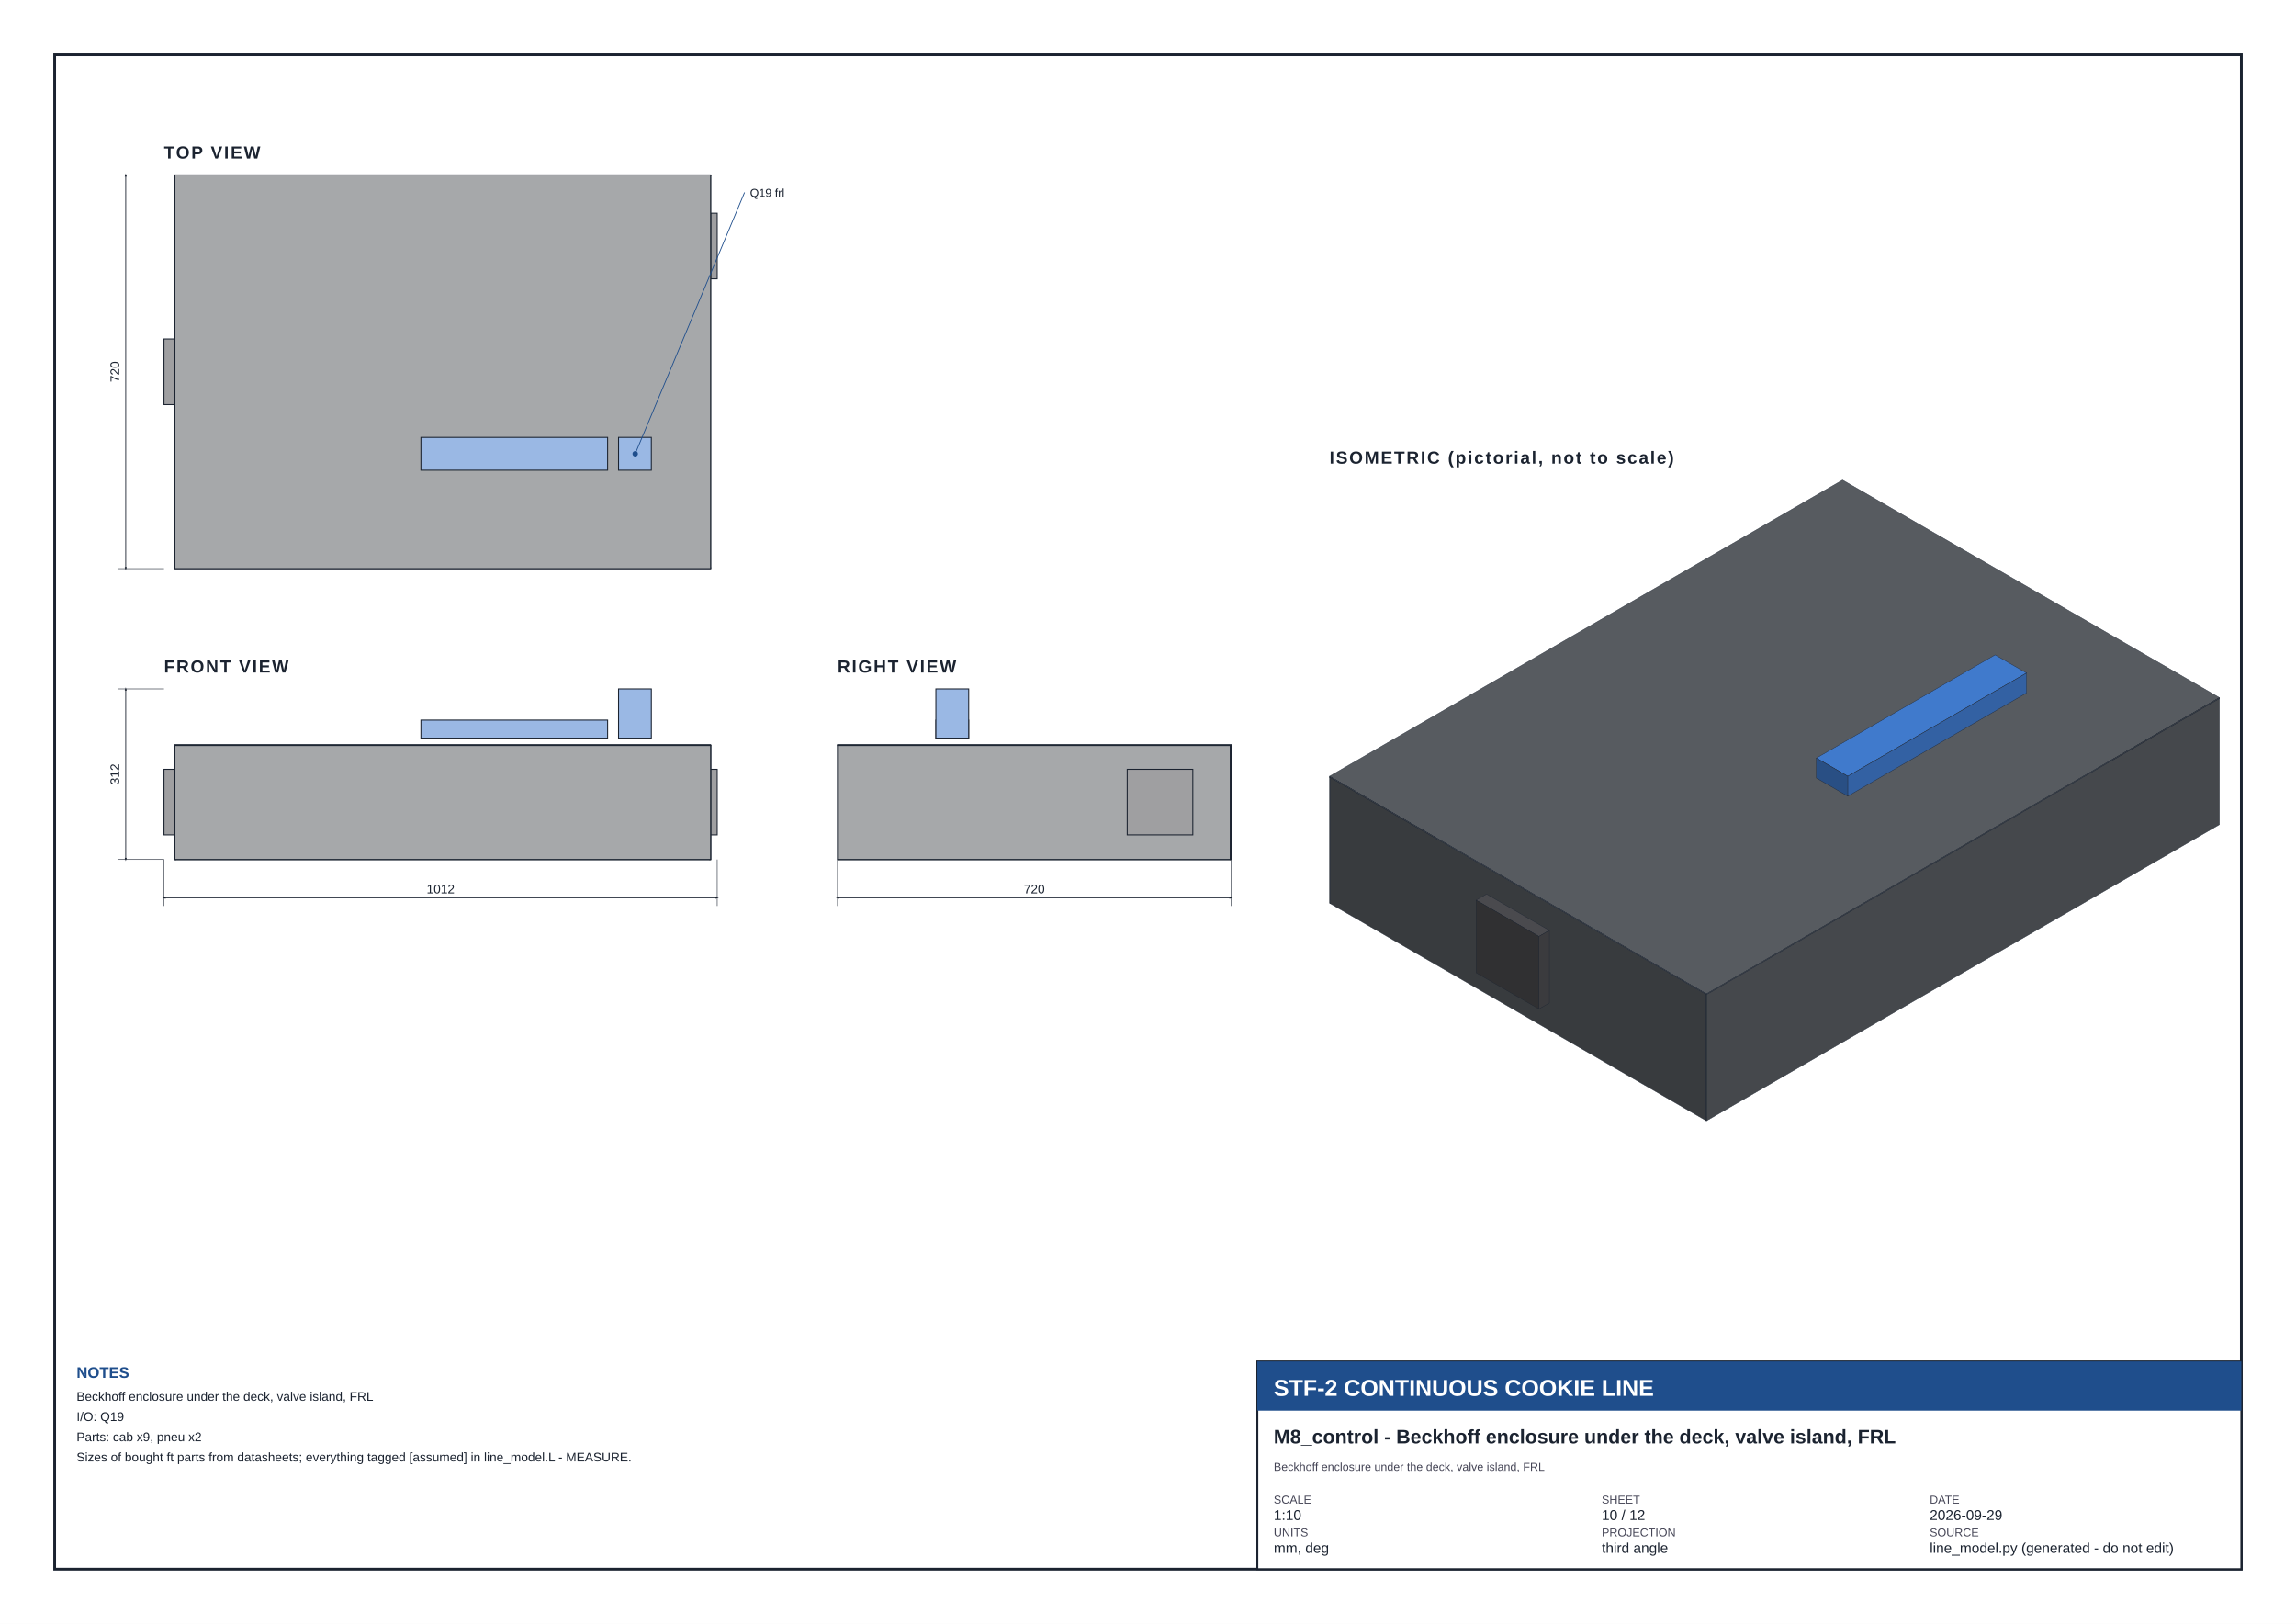
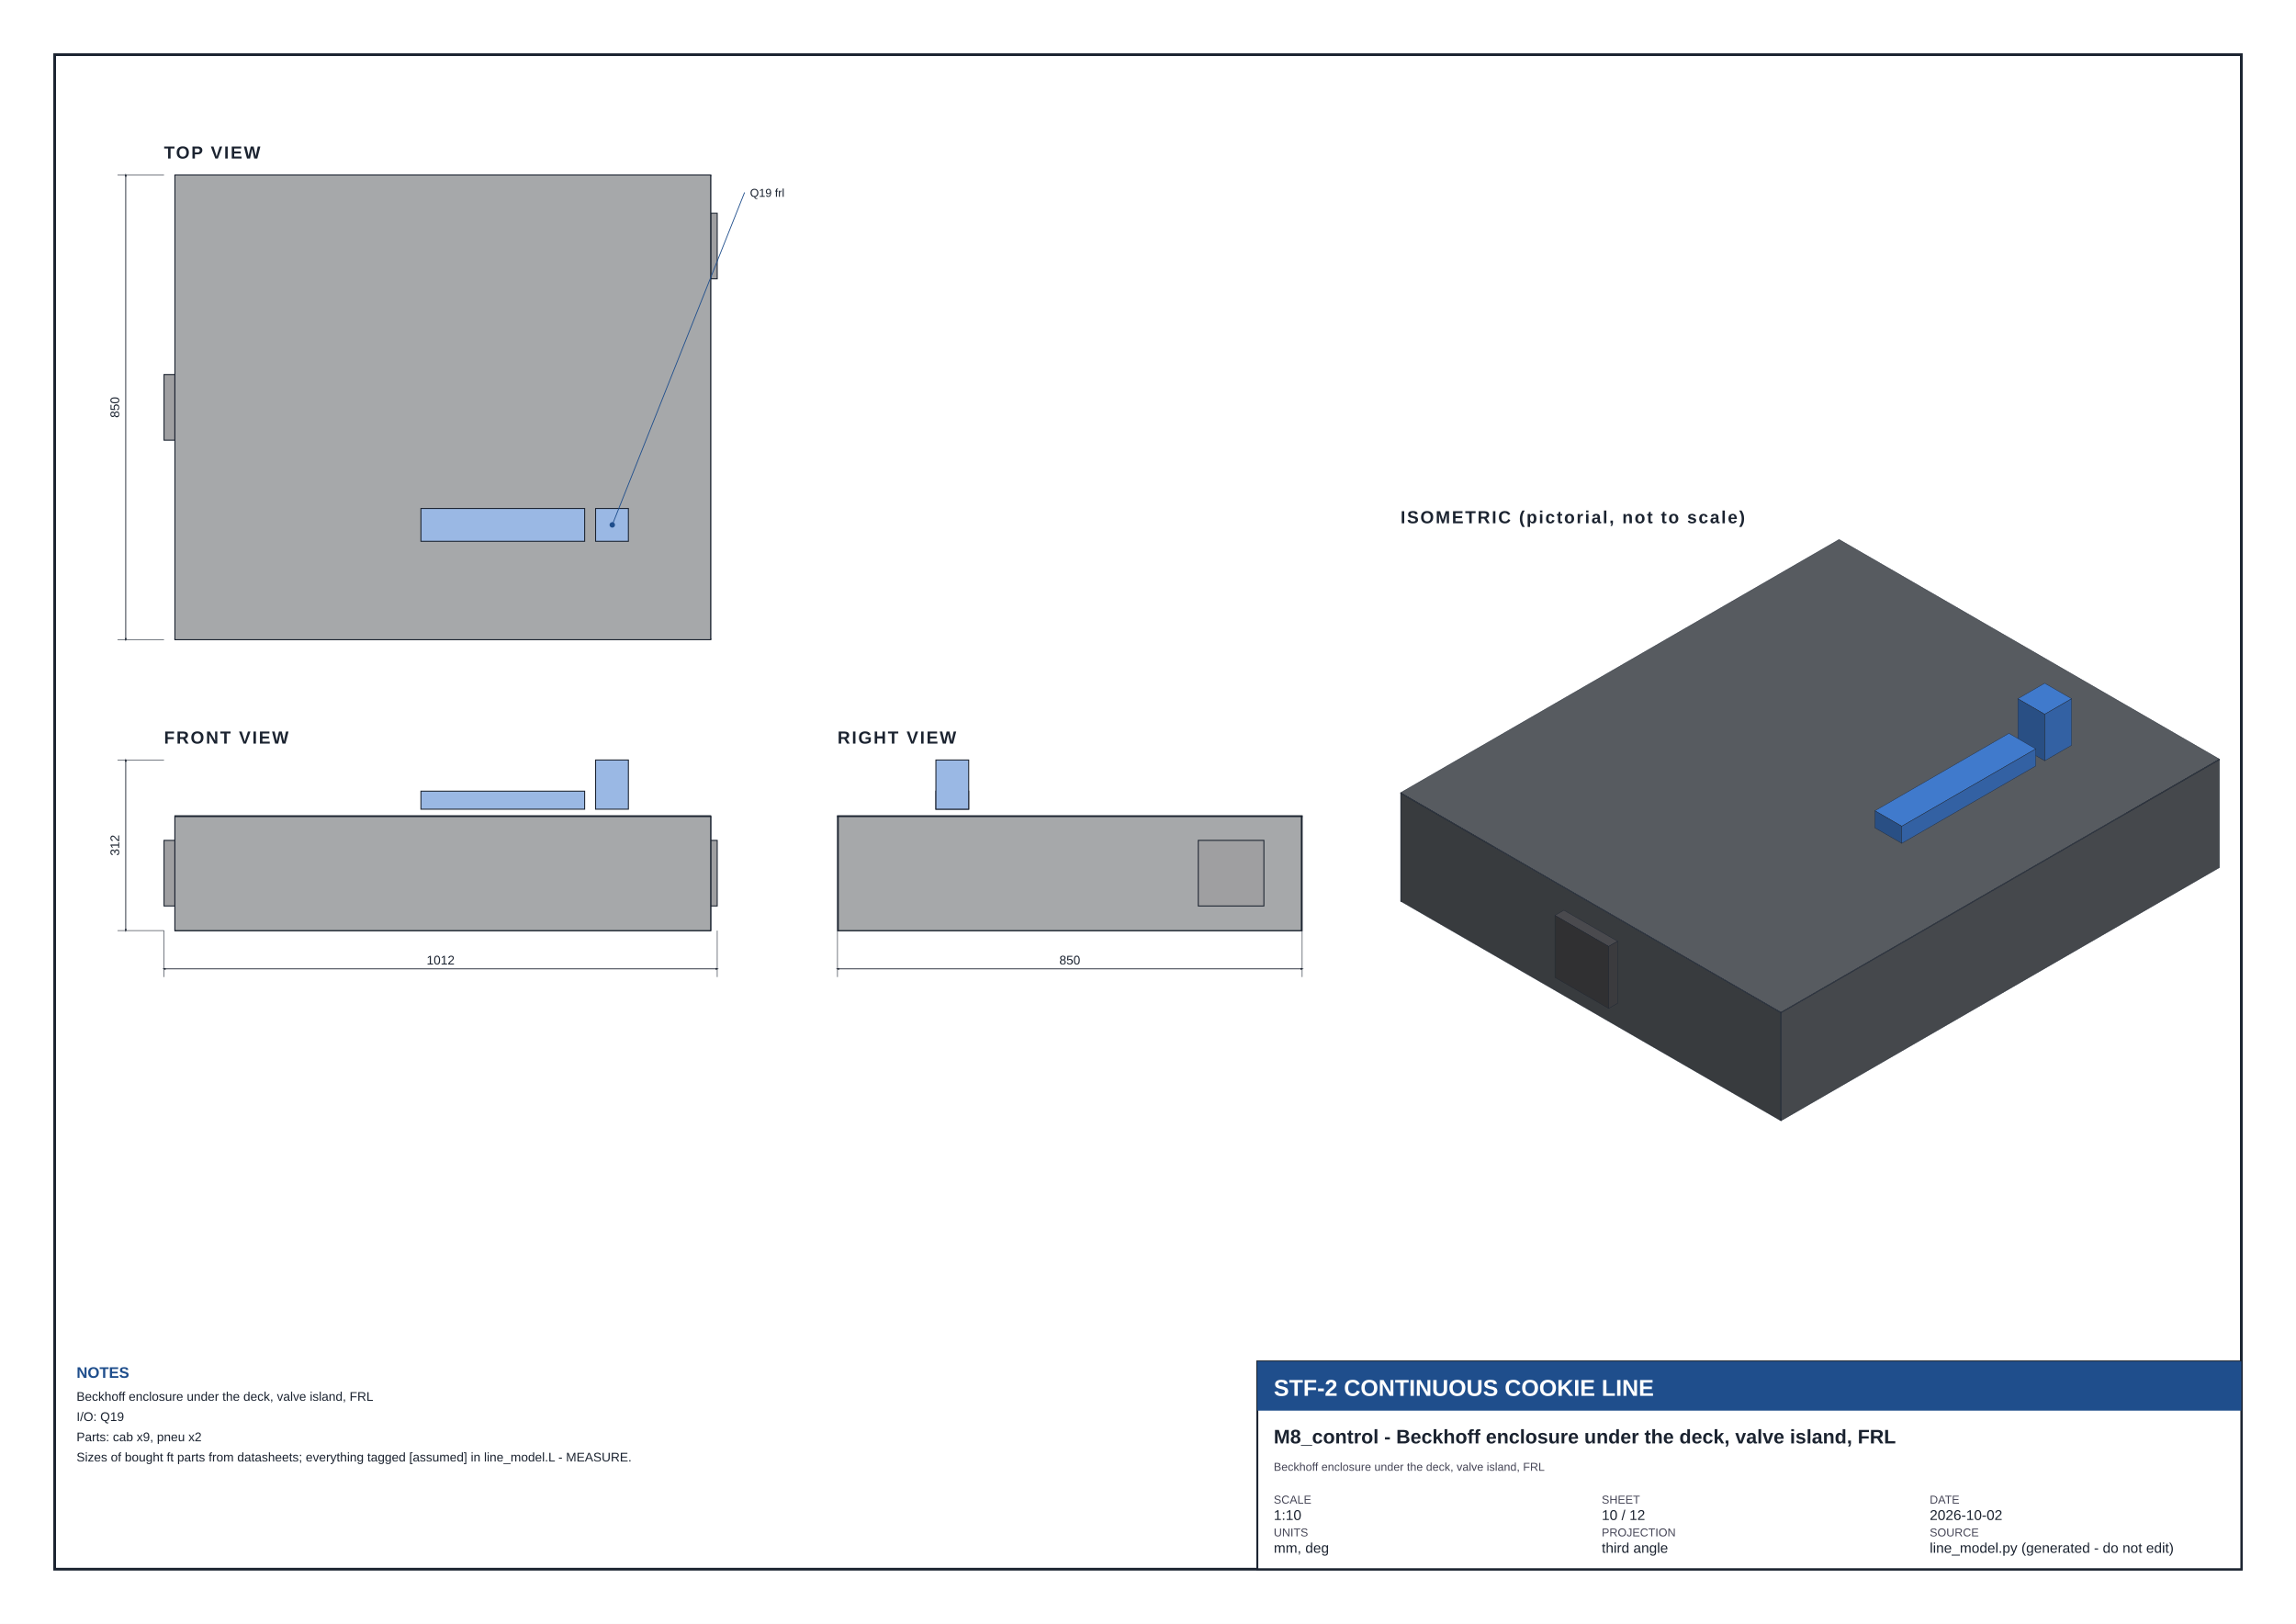
<svg xmlns="http://www.w3.org/2000/svg" width="420mm" height="297mm" viewBox="0 0 420 297">
  <defs>
    <marker id="a" viewBox="0 0 10 10" refX="5" refY="5" markerWidth="4" markerHeight="4" orient="auto-start-reverse">
      <path d="M0,2 L10,5 L0,8 z" fill="#1b2330" />
    </marker>
    <marker id="f" viewBox="0 0 10 10" refX="5" refY="5" markerWidth="5" markerHeight="5" orient="auto">
      <path d="M0,1 L10,5 L0,9 z" fill="#1f4e8c" />
    </marker>
    <pattern id="hatch" width="1.6" height="1.6" patternUnits="userSpaceOnUse" patternTransform="rotate(45)">
      <rect width="1.6" height="1.6" fill="#eef1f5" />
      <line x1="0" y1="0" x2="0" y2="1.6" stroke="#1b2330" stroke-width=".18" />
    </pattern>
  </defs>
  <style>
text{font-family:'Helvetica Neue',Arial,sans-serif;fill:#1b2330}
.vt{font-size:3.2px;font-weight:700;letter-spacing:.3px}
.dt{font-size:2.3px}
.dim{stroke:#1b2330;stroke-width:.15;fill:none}
.ext{stroke:#1b2330;stroke-width:.1}
.tb{font-size:2.6px}.tbh{font-size:4.2px;font-weight:700}.tbs{font-size:2.1px;fill:#445}
.nt{font-size:2.3px}.nh{font-size:2.8px;font-weight:700;fill:#1f4e8c}
.co{font-size:2.1px}.col{stroke:#1f4e8c;stroke-width:.15}
</style>
  <rect width="420" height="297" fill="#ffffff" />
  <rect x="10" y="10" width="400" height="277" fill="none" stroke="#1b2330" stroke-width=".5" />
-   <rect x="32.15" y="32.15" width="97.70" height="71.70" fill="#a6a8aa" stroke="#1b2330" stroke-width="0.18" />
-   <rect x="32.15" y="32.15" width="97.70" height="71.70" fill="#e6e8ea" stroke="#1b2330" stroke-width="0.18" />
-   <rect x="30.00" y="62.00" width="2.00" height="12.00" fill="#9f9fa1" stroke="#1b2330" stroke-width="0.18" />
+   <rect x="32.15" y="32.15" width="97.70" height="84.70" fill="#a6a8aa" stroke="#1b2330" stroke-width="0.18" />
+   <rect x="32.15" y="32.15" width="97.70" height="84.70" fill="#e6e8ea" stroke="#1b2330" stroke-width="0.18" />
+   <rect x="30.00" y="68.50" width="2.00" height="12.00" fill="#9f9fa1" stroke="#1b2330" stroke-width="0.18" />
  <rect x="130.00" y="39.00" width="1.20" height="12.00" fill="#9f9fa1" stroke="#1b2330" stroke-width="0.18" />
-   <rect x="32.00" y="103.85" width="98.00" height="0.15" fill="#a6a8aa" stroke="#1b2330" stroke-width="0.18" />
+   <rect x="32.00" y="116.85" width="98.00" height="0.15" fill="#a6a8aa" stroke="#1b2330" stroke-width="0.18" />
  <rect x="32.00" y="32.00" width="98.00" height="0.15" fill="#a6a8aa" stroke="#1b2330" stroke-width="0.18" />
-   <rect x="32.00" y="32.15" width="0.15" height="71.70" fill="#a6a8aa" stroke="#1b2330" stroke-width="0.18" />
-   <rect x="129.85" y="32.15" width="0.15" height="71.70" fill="#a6a8aa" stroke="#1b2330" stroke-width="0.18" />
-   <rect x="32.00" y="32.00" width="98.00" height="72.00" fill="#a6a8aa" stroke="#1b2330" stroke-width="0.18" />
-   <rect x="77.00" y="80.00" width="34.15" height="6.00" fill="#9ab8e4" stroke="#1b2330" stroke-width="0.18" />
-   <rect x="113.15" y="80.00" width="6.00" height="6.00" fill="#9ab8e4" stroke="#1b2330" stroke-width="0.18" />
+   <rect x="32.00" y="32.15" width="0.15" height="84.70" fill="#a6a8aa" stroke="#1b2330" stroke-width="0.18" />
+   <rect x="129.85" y="32.15" width="0.15" height="84.70" fill="#a6a8aa" stroke="#1b2330" stroke-width="0.18" />
+   <rect x="32.00" y="32.00" width="98.00" height="85.00" fill="#a6a8aa" stroke="#1b2330" stroke-width="0.18" />
+   <rect x="77.00" y="93.00" width="29.95" height="6.00" fill="#9ab8e4" stroke="#1b2330" stroke-width="0.18" />
+   <rect x="108.95" y="93.00" width="6.00" height="6.00" fill="#9ab8e4" stroke="#1b2330" stroke-width="0.18" />
  <text x="30.0" y="29.0" class="vt">TOP VIEW</text>
-   <rect x="32.00" y="136.35" width="98.00" height="20.85" fill="#a6a8aa" stroke="#1b2330" stroke-width="0.18" />
-   <rect x="130.00" y="140.70" width="1.20" height="12.00" fill="#9f9fa1" stroke="#1b2330" stroke-width="0.18" />
-   <rect x="30.00" y="140.70" width="2.00" height="12.00" fill="#9f9fa1" stroke="#1b2330" stroke-width="0.18" />
-   <rect x="77.00" y="131.70" width="34.15" height="3.30" fill="#9ab8e4" stroke="#1b2330" stroke-width="0.18" />
-   <rect x="113.15" y="126.00" width="6.00" height="9.00" fill="#9ab8e4" stroke="#1b2330" stroke-width="0.18" />
-   <rect x="32.00" y="136.35" width="0.15" height="20.85" fill="#a6a8aa" stroke="#1b2330" stroke-width="0.18" />
-   <rect x="129.85" y="136.35" width="0.15" height="20.85" fill="#a6a8aa" stroke="#1b2330" stroke-width="0.18" />
-   <rect x="32.15" y="157.05" width="97.70" height="0.15" fill="#a6a8aa" stroke="#1b2330" stroke-width="0.18" />
-   <rect x="32.15" y="156.85" width="97.70" height="0.20" fill="#e6e8ea" stroke="#1b2330" stroke-width="0.18" />
-   <rect x="32.00" y="136.20" width="98.00" height="0.15" fill="#a6a8aa" stroke="#1b2330" stroke-width="0.18" />
-   <rect x="32.00" y="136.35" width="98.00" height="20.85" fill="#a6a8aa" stroke="#1b2330" stroke-width="0.18" />
-   <text x="30.0" y="123.0" class="vt">FRONT VIEW</text>
-   <rect x="183.20" y="140.70" width="12.00" height="12.00" fill="#9f9fa1" stroke="#1b2330" stroke-width="0.18" />
-   <rect x="153.35" y="136.35" width="71.70" height="20.85" fill="#a6a8aa" stroke="#1b2330" stroke-width="0.18" />
-   <rect x="171.20" y="131.70" width="6.00" height="3.30" fill="#9ab8e4" stroke="#1b2330" stroke-width="0.18" />
-   <rect x="171.20" y="126.00" width="6.00" height="9.00" fill="#9ab8e4" stroke="#1b2330" stroke-width="0.18" />
-   <rect x="153.35" y="157.05" width="71.70" height="0.15" fill="#a6a8aa" stroke="#1b2330" stroke-width="0.18" />
-   <rect x="153.35" y="156.85" width="71.70" height="0.20" fill="#e6e8ea" stroke="#1b2330" stroke-width="0.18" />
-   <rect x="153.20" y="136.20" width="72.00" height="0.15" fill="#a6a8aa" stroke="#1b2330" stroke-width="0.18" />
-   <rect x="153.20" y="136.35" width="0.15" height="20.85" fill="#a6a8aa" stroke="#1b2330" stroke-width="0.18" />
-   <rect x="225.05" y="136.35" width="0.15" height="20.85" fill="#a6a8aa" stroke="#1b2330" stroke-width="0.18" />
-   <rect x="153.35" y="136.35" width="71.70" height="20.85" fill="#a6a8aa" stroke="#1b2330" stroke-width="0.18" />
-   <rect x="206.20" y="140.70" width="12.00" height="12.00" fill="#9f9fa1" stroke="#1b2330" stroke-width="0.18" />
-   <text x="153.2" y="123.0" class="vt">RIGHT VIEW</text>
-   <line x1="30.00" y1="157.20" x2="30.00" y2="165.70" class="ext" />
-   <line x1="131.20" y1="157.20" x2="131.20" y2="165.70" class="ext" />
-   <line x1="30.00" y1="164.20" x2="131.20" y2="164.20" class="dim" marker-start="url(#a)" marker-end="url(#a)" />
-   <text x="80.60" y="163.40" class="dt" text-anchor="middle">1012</text>
-   <line x1="30.00" y1="157.20" x2="21.50" y2="157.20" class="ext" />
-   <line x1="30.00" y1="126.00" x2="21.50" y2="126.00" class="ext" />
-   <line x1="23.00" y1="157.20" x2="23.00" y2="126.00" class="dim" marker-start="url(#a)" marker-end="url(#a)" />
-   <text x="21.80" y="141.60" class="dt" transform="rotate(-90 21.80 141.60)" text-anchor="middle">312</text>
-   <line x1="30.00" y1="104.00" x2="21.50" y2="104.00" class="ext" />
+   <rect x="32.00" y="149.35" width="98.00" height="20.85" fill="#a6a8aa" stroke="#1b2330" stroke-width="0.18" />
+   <rect x="130.00" y="153.70" width="1.20" height="12.00" fill="#9f9fa1" stroke="#1b2330" stroke-width="0.18" />
+   <rect x="30.00" y="153.70" width="2.00" height="12.00" fill="#9f9fa1" stroke="#1b2330" stroke-width="0.18" />
+   <rect x="77.00" y="144.70" width="29.95" height="3.30" fill="#9ab8e4" stroke="#1b2330" stroke-width="0.18" />
+   <rect x="108.95" y="139.00" width="6.00" height="9.00" fill="#9ab8e4" stroke="#1b2330" stroke-width="0.18" />
+   <rect x="32.00" y="149.35" width="0.15" height="20.85" fill="#a6a8aa" stroke="#1b2330" stroke-width="0.18" />
+   <rect x="129.85" y="149.35" width="0.15" height="20.85" fill="#a6a8aa" stroke="#1b2330" stroke-width="0.18" />
+   <rect x="32.15" y="170.05" width="97.70" height="0.15" fill="#a6a8aa" stroke="#1b2330" stroke-width="0.18" />
+   <rect x="32.15" y="169.85" width="97.70" height="0.20" fill="#e6e8ea" stroke="#1b2330" stroke-width="0.18" />
+   <rect x="32.00" y="149.20" width="98.00" height="0.15" fill="#a6a8aa" stroke="#1b2330" stroke-width="0.18" />
+   <rect x="32.00" y="149.35" width="98.00" height="20.85" fill="#a6a8aa" stroke="#1b2330" stroke-width="0.18" />
+   <text x="30.0" y="136.0" class="vt">FRONT VIEW</text>
+   <rect x="189.70" y="153.70" width="12.00" height="12.00" fill="#9f9fa1" stroke="#1b2330" stroke-width="0.18" />
+   <rect x="153.35" y="149.35" width="84.70" height="20.85" fill="#a6a8aa" stroke="#1b2330" stroke-width="0.18" />
+   <rect x="171.20" y="144.70" width="6.00" height="3.30" fill="#9ab8e4" stroke="#1b2330" stroke-width="0.18" />
+   <rect x="171.20" y="139.00" width="6.00" height="9.00" fill="#9ab8e4" stroke="#1b2330" stroke-width="0.18" />
+   <rect x="153.35" y="170.05" width="84.70" height="0.15" fill="#a6a8aa" stroke="#1b2330" stroke-width="0.18" />
+   <rect x="153.35" y="169.85" width="84.70" height="0.20" fill="#e6e8ea" stroke="#1b2330" stroke-width="0.18" />
+   <rect x="153.20" y="149.20" width="85.00" height="0.15" fill="#a6a8aa" stroke="#1b2330" stroke-width="0.18" />
+   <rect x="153.20" y="149.35" width="0.15" height="20.85" fill="#a6a8aa" stroke="#1b2330" stroke-width="0.18" />
+   <rect x="238.05" y="149.35" width="0.15" height="20.85" fill="#a6a8aa" stroke="#1b2330" stroke-width="0.18" />
+   <rect x="153.35" y="149.35" width="84.70" height="20.85" fill="#a6a8aa" stroke="#1b2330" stroke-width="0.18" />
+   <rect x="219.20" y="153.70" width="12.00" height="12.00" fill="#9f9fa1" stroke="#1b2330" stroke-width="0.18" />
+   <text x="153.2" y="136.0" class="vt">RIGHT VIEW</text>
+   <line x1="30.00" y1="170.20" x2="30.00" y2="178.70" class="ext" />
+   <line x1="131.20" y1="170.20" x2="131.20" y2="178.70" class="ext" />
+   <line x1="30.00" y1="177.20" x2="131.20" y2="177.20" class="dim" marker-start="url(#a)" marker-end="url(#a)" />
+   <text x="80.60" y="176.40" class="dt" text-anchor="middle">1012</text>
+   <line x1="30.00" y1="170.20" x2="21.50" y2="170.20" class="ext" />
+   <line x1="30.00" y1="139.00" x2="21.50" y2="139.00" class="ext" />
+   <line x1="23.00" y1="170.20" x2="23.00" y2="139.00" class="dim" marker-start="url(#a)" marker-end="url(#a)" />
+   <text x="21.80" y="154.60" class="dt" transform="rotate(-90 21.80 154.60)" text-anchor="middle">312</text>
+   <line x1="30.00" y1="117.00" x2="21.50" y2="117.00" class="ext" />
  <line x1="30.00" y1="32.00" x2="21.50" y2="32.00" class="ext" />
-   <line x1="23.00" y1="104.00" x2="23.00" y2="32.00" class="dim" marker-start="url(#a)" marker-end="url(#a)" />
-   <text x="21.80" y="68.00" class="dt" transform="rotate(-90 21.80 68.00)" text-anchor="middle">720</text>
-   <line x1="153.20" y1="157.20" x2="153.20" y2="165.70" class="ext" />
-   <line x1="225.20" y1="157.20" x2="225.20" y2="165.70" class="ext" />
-   <line x1="153.20" y1="164.20" x2="225.20" y2="164.20" class="dim" marker-start="url(#a)" marker-end="url(#a)" />
-   <text x="189.20" y="163.40" class="dt" text-anchor="middle">720</text>
-   <line x1="116.2" y1="83.0" x2="136.2" y2="35.2" class="col" />
-   <circle cx="116.2" cy="83.0" r=".5" fill="#1f4e8c" />
+   <line x1="23.00" y1="117.00" x2="23.00" y2="32.00" class="dim" marker-start="url(#a)" marker-end="url(#a)" />
+   <text x="21.80" y="74.50" class="dt" transform="rotate(-90 21.80 74.50)" text-anchor="middle">850</text>
+   <line x1="153.20" y1="170.20" x2="153.20" y2="178.70" class="ext" />
+   <line x1="238.20" y1="170.20" x2="238.20" y2="178.70" class="ext" />
+   <line x1="153.20" y1="177.20" x2="238.20" y2="177.20" class="dim" marker-start="url(#a)" marker-end="url(#a)" />
+   <text x="195.70" y="176.40" class="dt" text-anchor="middle">850</text>
+   <line x1="112.0" y1="96.0" x2="136.2" y2="35.2" class="col" />
+   <circle cx="112.0" cy="96.0" r=".5" fill="#1f4e8c" />
  <text x="137.2" y="36.0" class="co">Q19 frl</text>
-   <text x="243.2" y="84.8" class="vt">ISOMETRIC (pictorial, not to scale)</text>
-   <path d="M355.24,103.27 L356.39,102.60 L344.90,95.97 L343.75,96.63 Z" fill="#4a4a4e" stroke="#1b2330" stroke-width=".06" />
-   <path d="M355.24,116.54 L356.39,115.87 L356.39,102.60 L355.24,103.27 Z" fill="#3b3b3e" stroke="#1b2330" stroke-width=".06" />
-   <path d="M355.24,116.54 L343.75,109.90 L343.75,96.63 L355.24,103.27 Z" fill="#303032" stroke="#1b2330" stroke-width=".06" />
-   <path d="M405.71,127.76 L405.86,127.68 L337.19,88.03 L337.05,88.12 Z" fill="#575b60" stroke="#1b2330" stroke-width=".06" />
-   <path d="M405.71,150.82 L405.86,150.73 L405.86,127.68 L405.71,127.76 Z" fill="#45484c" stroke="#1b2330" stroke-width=".06" />
-   <path d="M405.71,150.82 L337.05,111.17 L337.05,88.12 L405.71,127.76 Z" fill="#383b3e" stroke="#1b2330" stroke-width=".06" />
-   <path d="M243.34,142.22 L337.19,88.03 L337.05,87.95 L243.20,142.14 Z" fill="#575b60" stroke="#1b2330" stroke-width=".06" />
-   <path d="M243.34,165.27 L337.19,111.09 L337.19,88.03 L243.34,142.22 Z" fill="#45484c" stroke="#1b2330" stroke-width=".06" />
-   <path d="M243.34,165.27 L243.20,165.19 L243.20,142.14 L243.34,142.22 Z" fill="#383b3e" stroke="#1b2330" stroke-width=".06" />
-   <path d="M312.15,204.67 L405.71,150.65 L337.05,111.01 L243.49,165.03 Z" fill="#575b60" stroke="#1b2330" stroke-width=".06" />
-   <path d="M312.15,204.83 L405.71,150.82 L405.71,150.65 L312.15,204.67 Z" fill="#45484c" stroke="#1b2330" stroke-width=".06" />
-   <path d="M312.15,204.83 L243.49,165.19 L243.49,165.03 L312.15,204.67 Z" fill="#383b3e" stroke="#1b2330" stroke-width=".06" />
-   <path d="M312.15,204.45 L405.71,150.43 L337.05,110.79 L243.49,164.80 Z" fill="#d1d5d8" stroke="#1b2330" stroke-width=".06" />
-   <path d="M312.15,204.67 L405.71,150.65 L405.71,150.43 L312.15,204.45 Z" fill="#a7aaac" stroke="#1b2330" stroke-width=".06" />
-   <path d="M312.15,204.67 L243.49,165.03 L243.49,164.80 L312.15,204.45 Z" fill="#878a8c" stroke="#1b2330" stroke-width=".06" />
-   <path d="M372.63,115.68 L378.37,112.36 L372.63,109.04 L366.88,112.36 Z" fill="#407acc" stroke="#1b2330" stroke-width=".06" />
-   <path d="M372.63,125.63 L378.37,122.31 L378.37,112.36 L372.63,115.68 Z" fill="#3361a3" stroke="#1b2330" stroke-width=".06" />
-   <path d="M372.63,125.63 L366.88,122.31 L366.88,112.36 L372.63,115.68 Z" fill="#294f84" stroke="#1b2330" stroke-width=".06" />
-   <path d="M312.15,181.78 L406.00,127.59 L337.05,87.79 L243.20,141.97 Z" fill="#575b60" stroke="#1b2330" stroke-width=".06" />
-   <path d="M312.15,181.94 L406.00,127.76 L406.00,127.59 L312.15,181.78 Z" fill="#45484c" stroke="#1b2330" stroke-width=".06" />
-   <path d="M312.15,181.94 L243.20,142.14 L243.20,141.97 L312.15,181.78 Z" fill="#383b3e" stroke="#1b2330" stroke-width=".06" />
-   <path d="M338.01,141.97 L370.71,123.09 L364.96,119.77 L332.26,138.65 Z" fill="#407acc" stroke="#1b2330" stroke-width=".06" />
-   <path d="M338.01,145.62 L370.71,126.74 L370.71,123.09 L338.01,141.97 Z" fill="#3361a3" stroke="#1b2330" stroke-width=".06" />
-   <path d="M338.01,145.62 L332.26,142.30 L332.26,138.65 L338.01,141.97 Z" fill="#294f84" stroke="#1b2330" stroke-width=".06" />
-   <path d="M312.15,181.94 L406.00,127.76 L405.86,127.68 L312.01,181.86 Z" fill="#575b60" stroke="#1b2330" stroke-width=".06" />
-   <path d="M312.15,205.00 L406.00,150.82 L406.00,127.76 L312.15,181.94 Z" fill="#45484c" stroke="#1b2330" stroke-width=".06" />
-   <path d="M312.15,205.00 L312.01,204.92 L312.01,181.86 L312.15,181.94 Z" fill="#383b3e" stroke="#1b2330" stroke-width=".06" />
-   <path d="M312.01,181.86 L312.15,181.78 L243.49,142.14 L243.34,142.22 Z" fill="#575b60" stroke="#1b2330" stroke-width=".06" />
-   <path d="M312.01,204.92 L312.15,204.83 L312.15,181.78 L312.01,181.86 Z" fill="#45484c" stroke="#1b2330" stroke-width=".06" />
-   <path d="M312.01,204.92 L243.34,165.27 L243.34,142.22 L312.01,181.86 Z" fill="#383b3e" stroke="#1b2330" stroke-width=".06" />
-   <path d="M281.51,171.27 L283.42,170.17 L271.93,163.53 L270.01,164.64 Z" fill="#4a4a4e" stroke="#1b2330" stroke-width=".06" />
-   <path d="M281.51,184.54 L283.42,183.44 L283.42,170.17 L281.51,171.27 Z" fill="#3b3b3e" stroke="#1b2330" stroke-width=".06" />
-   <path d="M281.51,184.54 L270.01,177.91 L270.01,164.64 L281.51,171.27 Z" fill="#303032" stroke="#1b2330" stroke-width=".06" />
+   <text x="256.2" y="95.7" class="vt">ISOMETRIC (pictorial, not to scale)</text>
+   <path d="M351.97,111.90 L352.96,111.33 L343.13,105.66 L342.15,106.23 Z" fill="#4a4a4e" stroke="#1b2330" stroke-width=".06" />
+   <path d="M351.97,123.24 L352.96,122.67 L352.96,111.33 L351.97,111.90 Z" fill="#3b3b3e" stroke="#1b2330" stroke-width=".06" />
+   <path d="M351.97,123.24 L342.15,117.57 L342.15,106.23 L351.97,111.90 Z" fill="#303032" stroke="#1b2330" stroke-width=".06" />
+   <path d="M405.75,138.98 L405.88,138.91 L336.54,98.88 L336.42,98.95 Z" fill="#575b60" stroke="#1b2330" stroke-width=".06" />
+   <path d="M405.75,158.68 L405.88,158.61 L405.88,138.91 L405.75,138.98 Z" fill="#45484c" stroke="#1b2330" stroke-width=".06" />
+   <path d="M405.75,158.68 L336.42,118.65 L336.42,98.95 L405.75,138.98 Z" fill="#383b3e" stroke="#1b2330" stroke-width=".06" />
+   <path d="M256.32,145.19 L336.54,98.88 L336.42,98.81 L256.20,145.12 Z" fill="#575b60" stroke="#1b2330" stroke-width=".06" />
+   <path d="M256.32,164.90 L336.54,118.58 L336.54,98.88 L256.32,145.19 Z" fill="#45484c" stroke="#1b2330" stroke-width=".06" />
+   <path d="M256.32,164.90 L256.20,164.83 L256.20,145.12 L256.32,145.19 Z" fill="#383b3e" stroke="#1b2330" stroke-width=".06" />
+   <path d="M325.78,204.72 L405.75,158.54 L336.42,118.51 L256.45,164.69 Z" fill="#575b60" stroke="#1b2330" stroke-width=".06" />
+   <path d="M325.78,204.86 L405.75,158.68 L405.75,158.54 L325.78,204.72 Z" fill="#45484c" stroke="#1b2330" stroke-width=".06" />
+   <path d="M325.78,204.86 L256.45,164.83 L256.45,164.69 L325.78,204.72 Z" fill="#383b3e" stroke="#1b2330" stroke-width=".06" />
+   <path d="M325.78,204.53 L405.75,158.35 L336.42,118.32 L256.45,164.50 Z" fill="#d1d5d8" stroke="#1b2330" stroke-width=".06" />
+   <path d="M325.78,204.72 L405.75,158.54 L405.75,158.35 L325.78,204.53 Z" fill="#a7aaac" stroke="#1b2330" stroke-width=".06" />
+   <path d="M325.78,204.72 L256.45,164.69 L256.45,164.50 L325.78,204.53 Z" fill="#878a8c" stroke="#1b2330" stroke-width=".06" />
+   <path d="M325.78,185.15 L406.00,138.84 L336.42,98.66 L256.20,144.98 Z" fill="#575b60" stroke="#1b2330" stroke-width=".06" />
+   <path d="M325.78,185.29 L406.00,138.98 L406.00,138.84 L325.78,185.15 Z" fill="#45484c" stroke="#1b2330" stroke-width=".06" />
+   <path d="M325.78,185.29 L256.20,145.12 L256.20,144.98 L325.78,185.15 Z" fill="#383b3e" stroke="#1b2330" stroke-width=".06" />
+   <path d="M374.03,130.64 L378.95,127.80 L374.03,124.96 L369.12,127.80 Z" fill="#407acc" stroke="#1b2330" stroke-width=".06" />
+   <path d="M374.03,139.14 L378.95,136.31 L378.95,127.80 L374.03,130.64 Z" fill="#3361a3" stroke="#1b2330" stroke-width=".06" />
+   <path d="M374.03,139.14 L369.12,136.31 L369.12,127.80 L374.03,130.64 Z" fill="#294f84" stroke="#1b2330" stroke-width=".06" />
+   <path d="M347.88,151.12 L372.40,136.97 L367.49,134.13 L342.97,148.29 Z" fill="#407acc" stroke="#1b2330" stroke-width=".06" />
+   <path d="M347.88,154.24 L372.40,140.09 L372.40,136.97 L347.88,151.12 Z" fill="#3361a3" stroke="#1b2330" stroke-width=".06" />
+   <path d="M347.88,154.24 L342.97,151.41 L342.97,148.29 L347.88,151.12 Z" fill="#294f84" stroke="#1b2330" stroke-width=".06" />
+   <path d="M325.78,185.29 L406.00,138.98 L405.88,138.91 L325.66,185.22 Z" fill="#575b60" stroke="#1b2330" stroke-width=".06" />
+   <path d="M325.78,205.00 L406.00,158.68 L406.00,138.98 L325.78,185.29 Z" fill="#45484c" stroke="#1b2330" stroke-width=".06" />
+   <path d="M325.78,205.00 L325.66,204.93 L325.66,185.22 L325.78,185.29 Z" fill="#383b3e" stroke="#1b2330" stroke-width=".06" />
+   <path d="M325.66,185.22 L325.78,185.15 L256.45,145.12 L256.32,145.19 Z" fill="#575b60" stroke="#1b2330" stroke-width=".06" />
+   <path d="M325.66,204.93 L325.78,204.86 L325.78,185.15 L325.66,185.22 Z" fill="#45484c" stroke="#1b2330" stroke-width=".06" />
+   <path d="M325.66,204.93 L256.32,164.90 L256.32,145.19 L325.66,185.22 Z" fill="#383b3e" stroke="#1b2330" stroke-width=".06" />
+   <path d="M294.26,173.10 L295.90,172.15 L286.08,166.48 L284.44,167.43 Z" fill="#4a4a4e" stroke="#1b2330" stroke-width=".06" />
+   <path d="M294.26,184.44 L295.90,183.50 L295.90,172.15 L294.26,173.10 Z" fill="#3b3b3e" stroke="#1b2330" stroke-width=".06" />
+   <path d="M294.26,184.44 L284.44,178.77 L284.44,167.43 L294.26,173.10 Z" fill="#303032" stroke="#1b2330" stroke-width=".06" />
  <text x="14" y="252" class="nh">NOTES</text>
  <text x="14" y="256.2" class="nt">Beckhoff enclosure under the deck, valve island, FRL</text>
  <text x="14" y="259.9" class="nt">I/O: Q19</text>
  <text x="14" y="263.6" class="nt">Parts: cab x9, pneu x2</text>
  <text x="14" y="267.3" class="nt">Sizes of bought ft parts from datasheets; everything tagged [assumed] in line_model.L - MEASURE.</text>
  <rect x="230" y="249" width="180" height="38" fill="#fff" stroke="#1b2330" stroke-width=".35" />
  <rect x="230" y="249" width="180" height="9" fill="#1f4e8c" />
  <text x="233" y="255.3" class="tbh" style="fill:#fff">STF-2 CONTINUOUS COOKIE LINE</text>
  <text x="233" y="264" class="tbh" style="font-size:3.6px">M8_control - Beckhoff enclosure under the deck, valve island, FRL</text>
  <text x="233" y="269" class="tbs">Beckhoff enclosure under the deck, valve island, FRL</text>
  <text x="233" y="275" class="tbs">SCALE</text>
  <text x="233" y="278" class="tb">1:10</text>
  <text x="293" y="275" class="tbs">SHEET</text>
  <text x="293" y="278" class="tb">10 / 12</text>
  <text x="353" y="275" class="tbs">DATE</text>
-   <text x="353" y="278" class="tb">2026-09-29</text>
+   <text x="353" y="278" class="tb">2026-10-02</text>
  <text x="233" y="281" class="tbs">UNITS</text>
  <text x="233" y="284" class="tb">mm, deg</text>
  <text x="293" y="281" class="tbs">PROJECTION</text>
  <text x="293" y="284" class="tb">third angle</text>
  <text x="353" y="281" class="tbs">SOURCE</text>
  <text x="353" y="284" class="tb">line_model.py (generated - do not edit)</text>
</svg>
